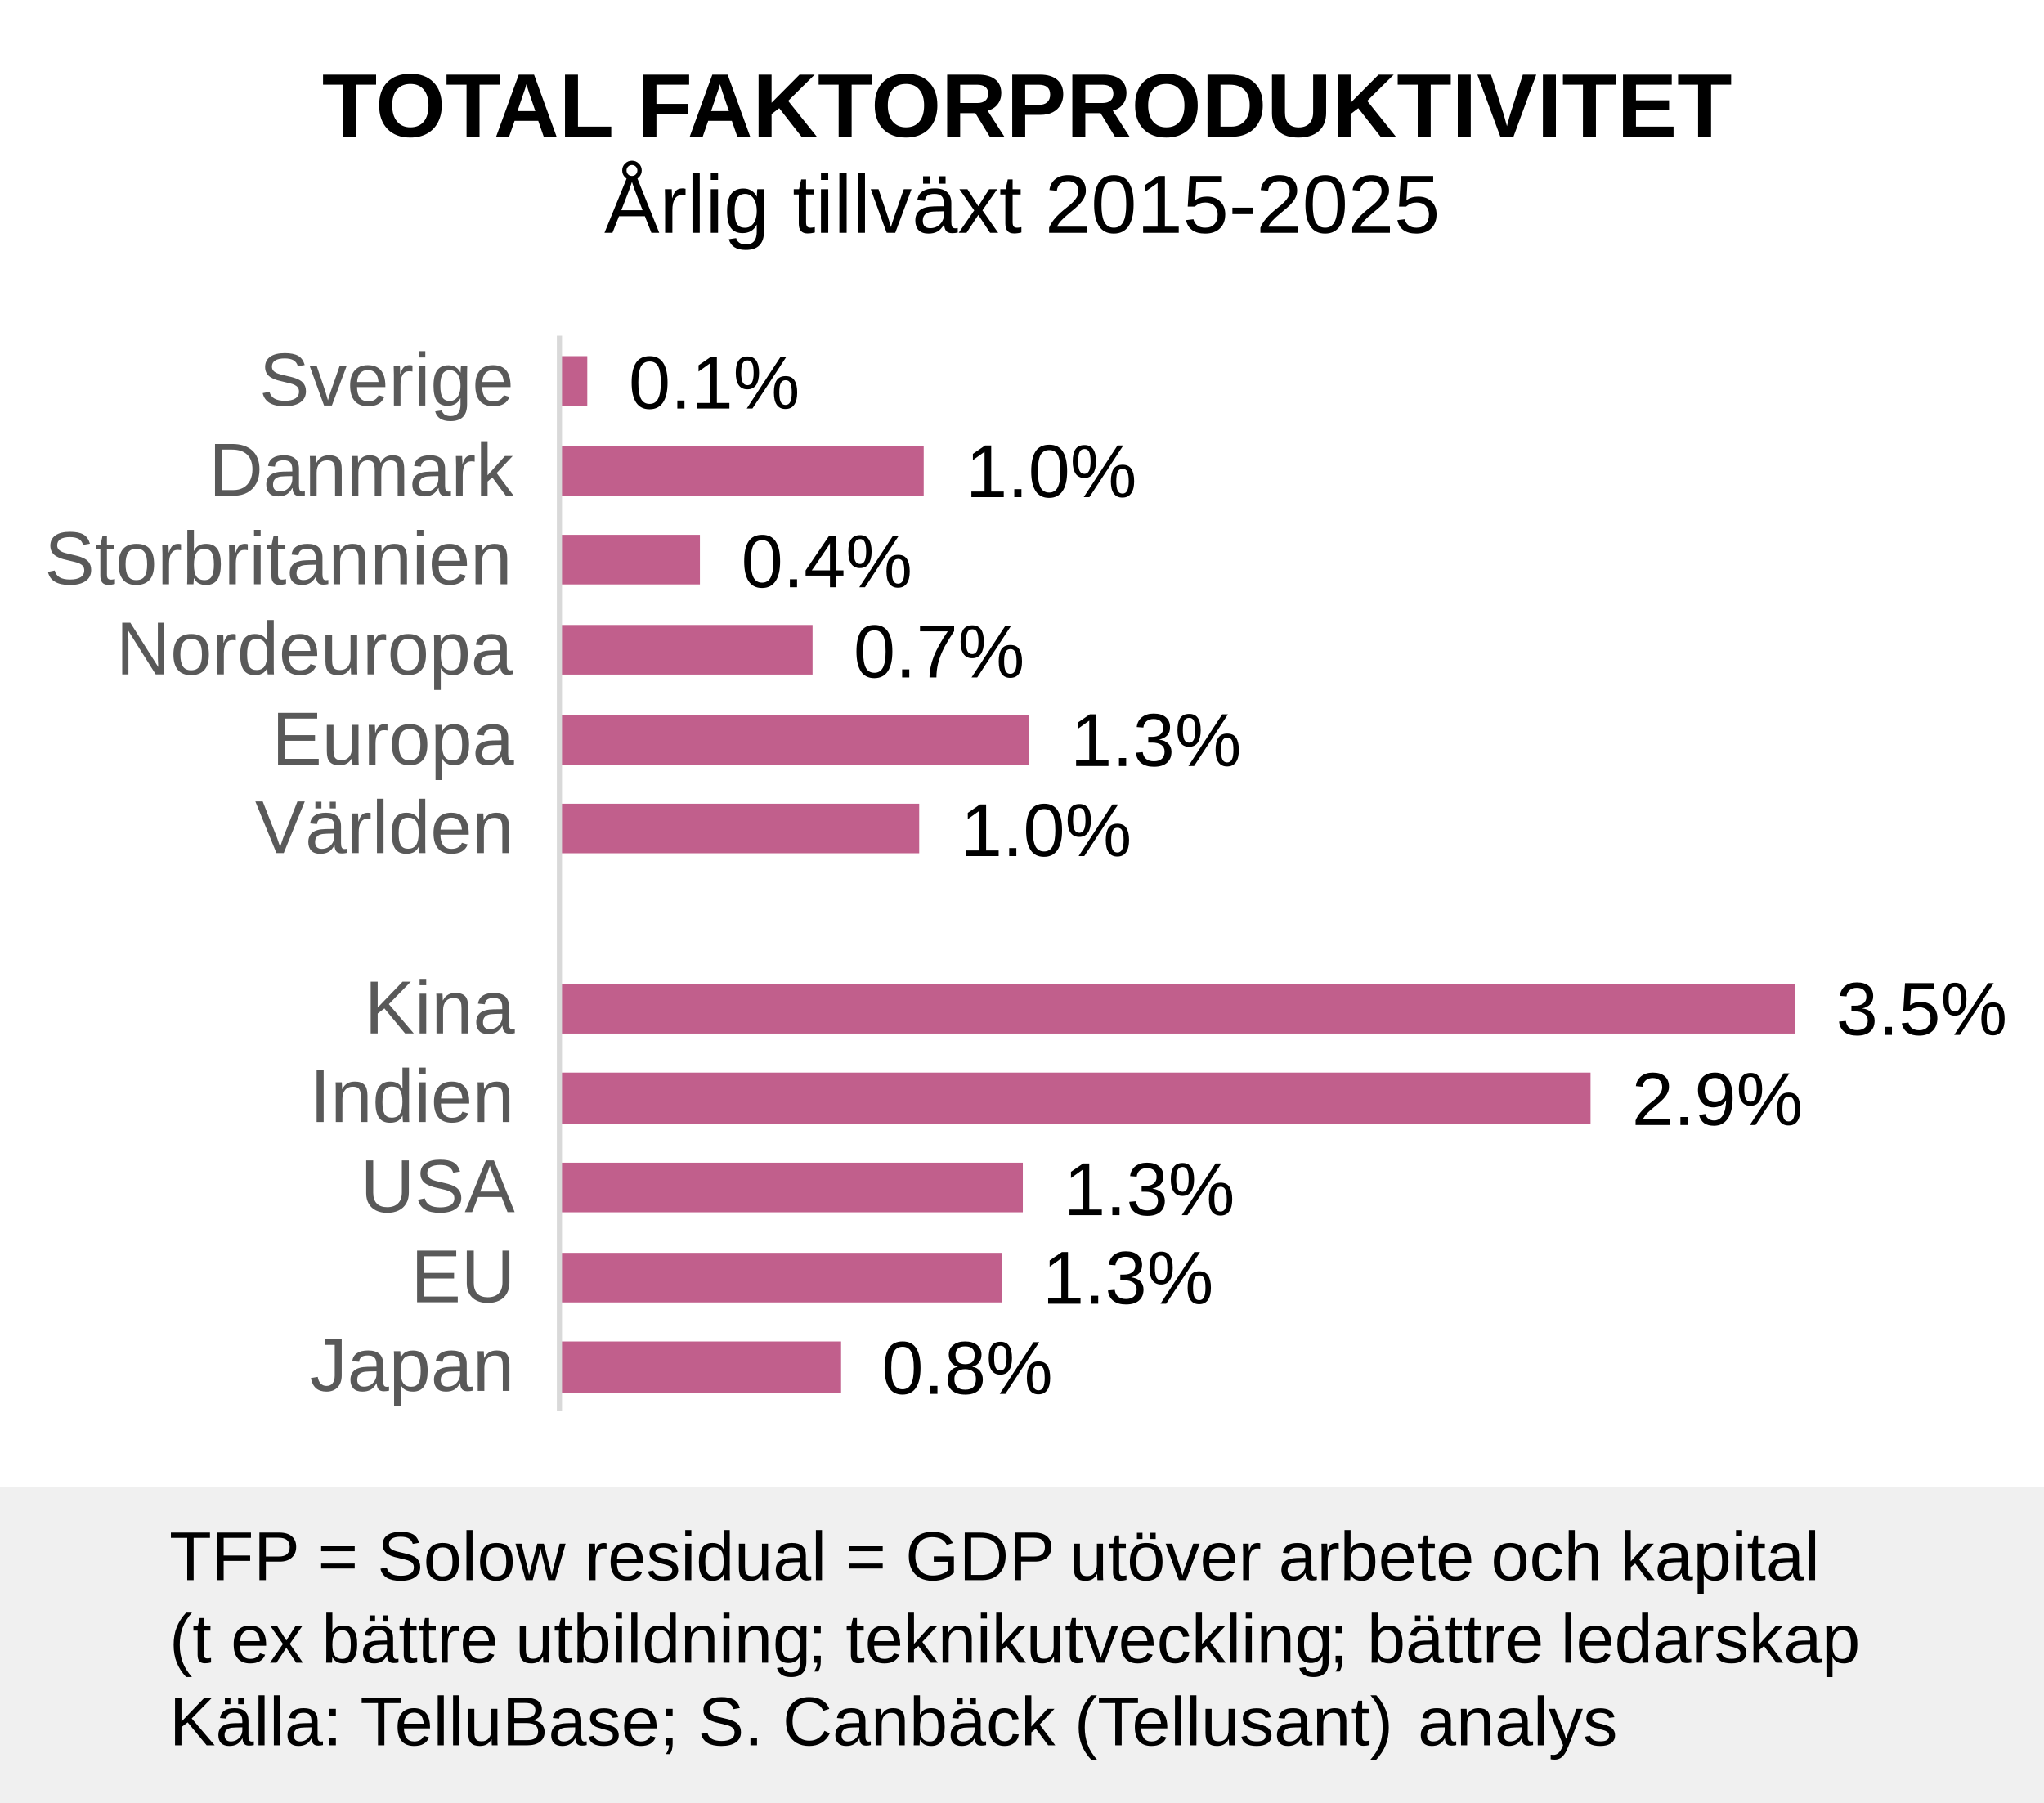
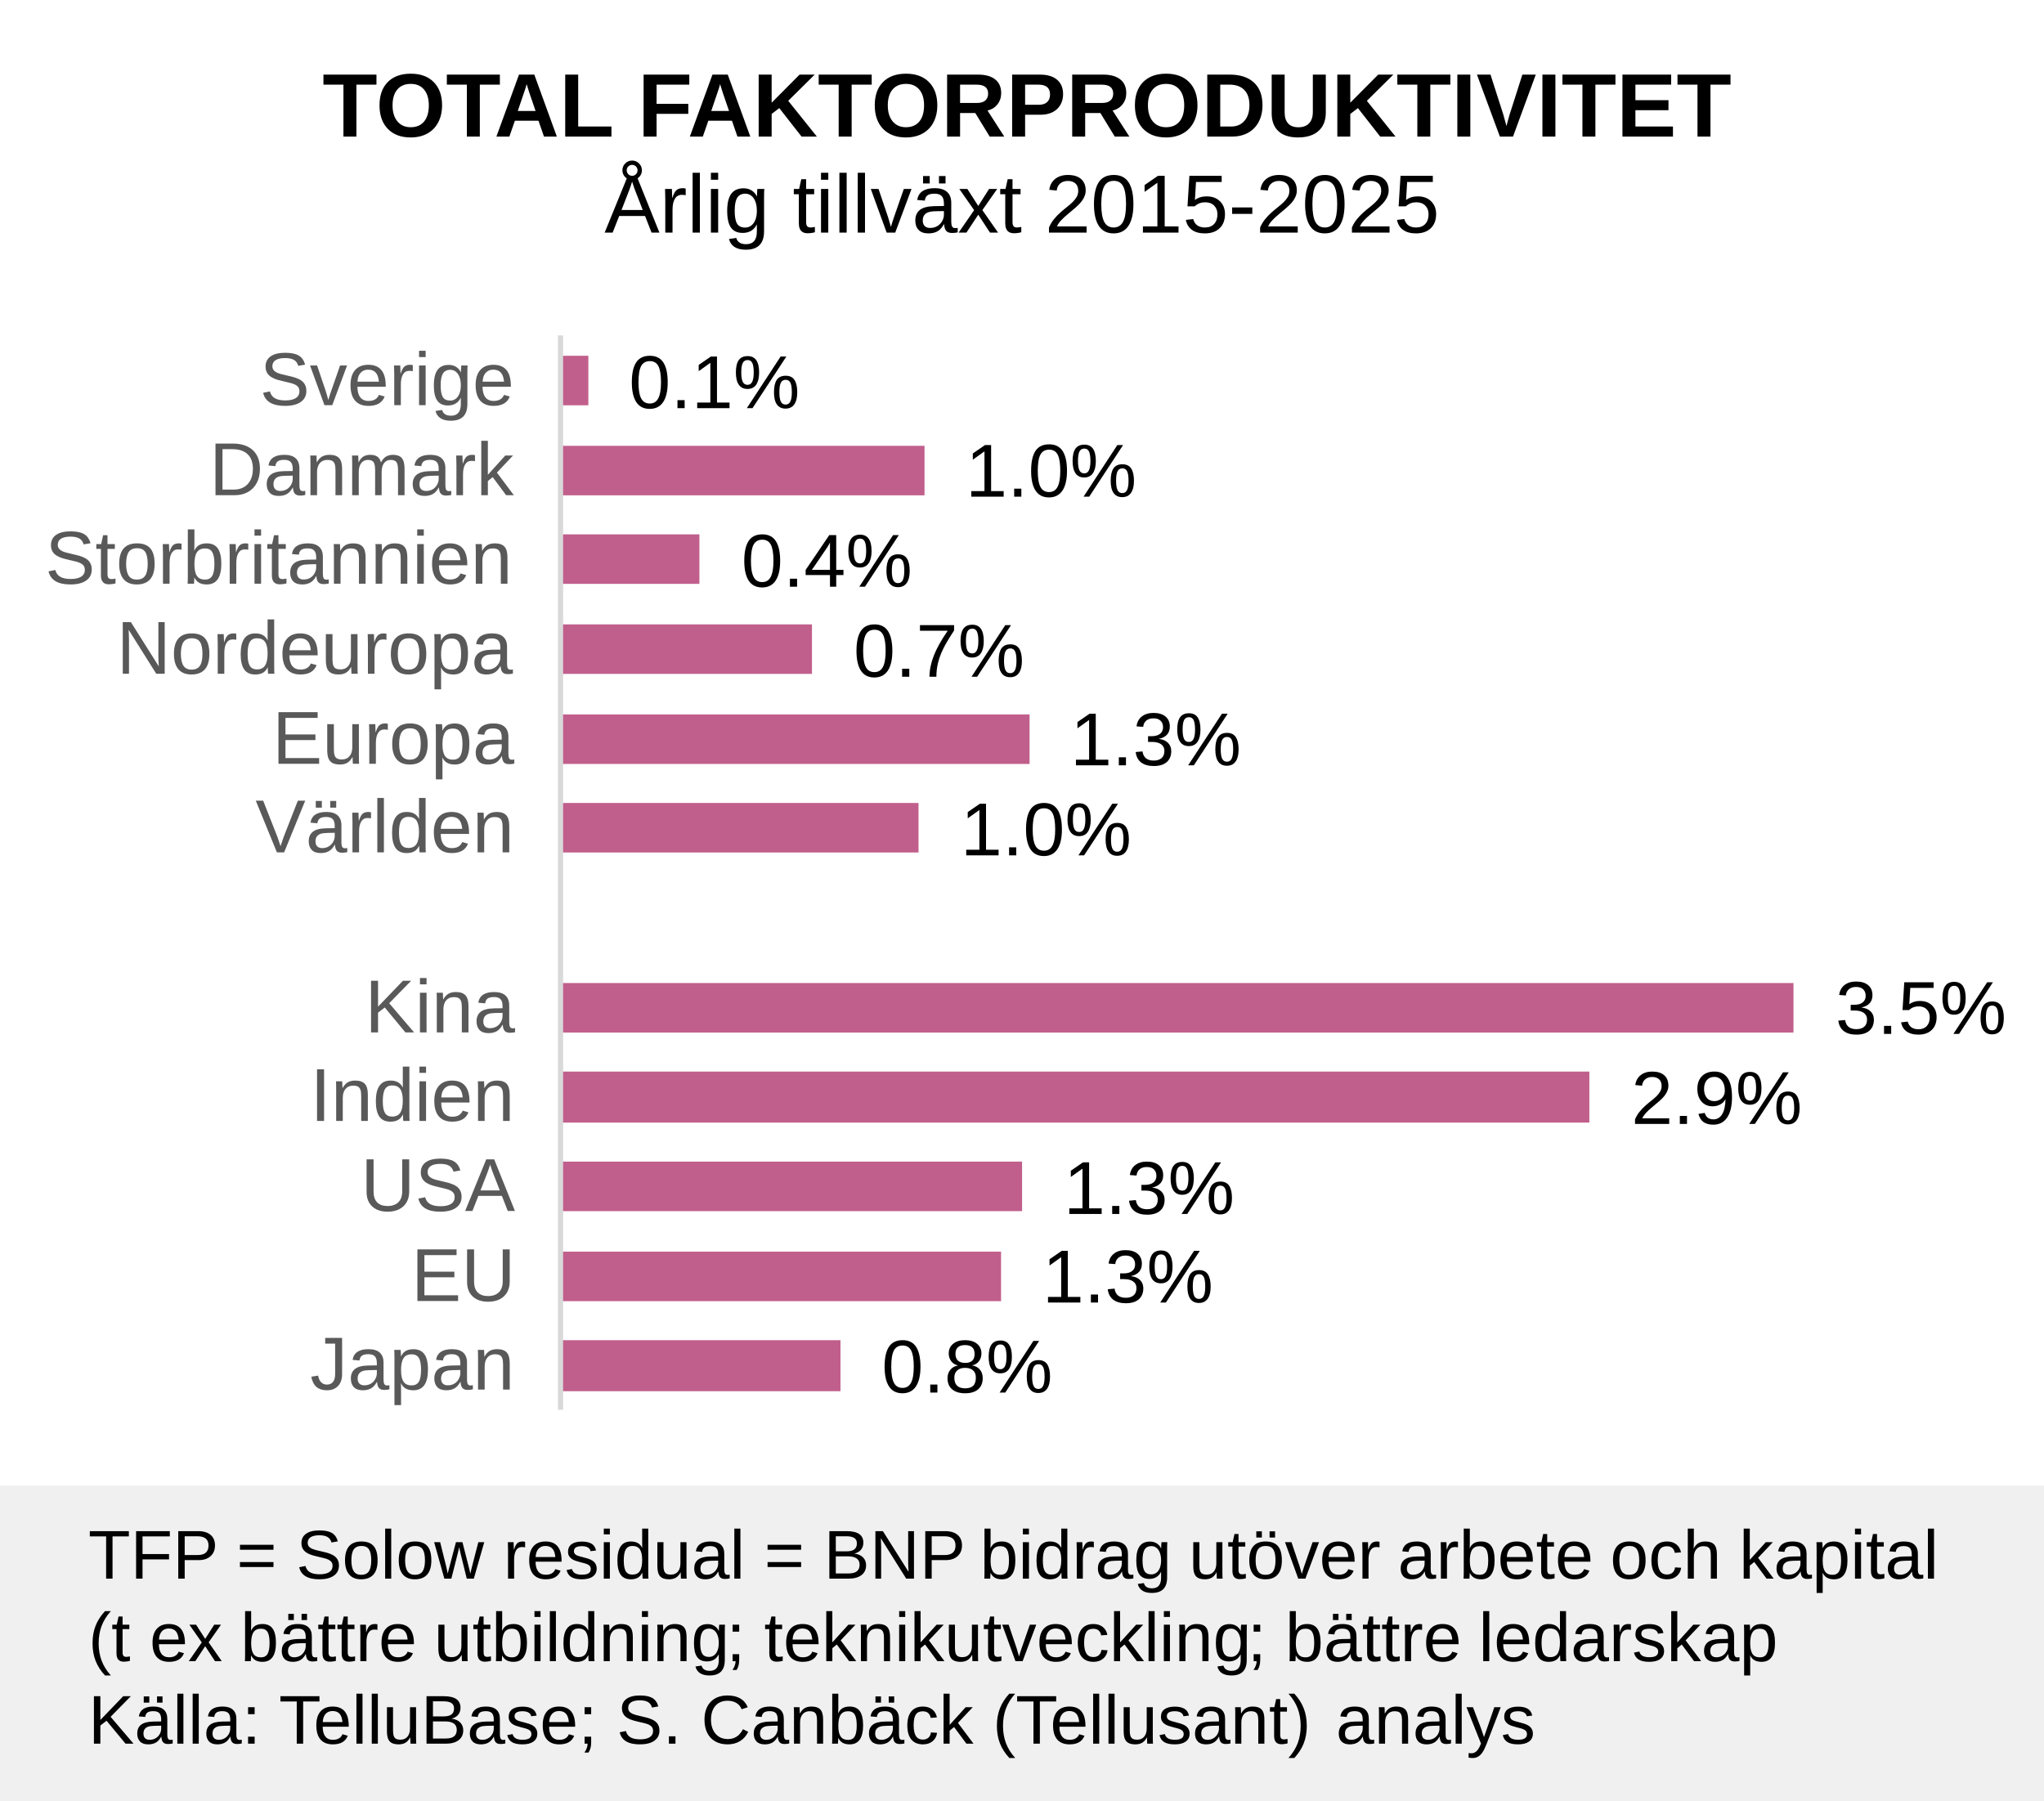
- <svg xmlns="http://www.w3.org/2000/svg" width="1361" height="1200" xml:space="preserve" overflow="hidden">
+ <svg xmlns="http://www.w3.org/2000/svg" width="1362" height="1200" xml:space="preserve" overflow="hidden">
  <defs>
    <clipPath id="clip0">
-       <rect x="789" y="2427" width="1361" height="1200" />
+       <rect x="803" y="2427" width="1362" height="1200" />
    </clipPath>
  </defs>
-   <g clip-path="url(#clip0)" transform="translate(-789 -2427)">
-     <rect x="789" y="2427" width="1361" height="990" fill="#FFFFFF" />
+   <g clip-path="url(#clip0)" transform="translate(-803 -2427)">
+     <rect x="803" y="2427" width="1362" height="990" fill="#FFFFFF" />
    <g>
-       <path d="M1349.04 3354.11 1162 3354.11 1162 3320.11 1349.04 3320.11ZM1456.05 3294.11 1162 3294.11 1162 3261.11 1456.05 3261.11ZM1470.05 3234.11 1162 3234.11 1162 3201.1 1470.05 3201.1ZM1848.06 3175.1 1162 3175.1 1162 3141.1 1848.06 3141.1ZM1984.07 3115.1 1162 3115.1 1162 3082.1 1984.07 3082.1ZM1401.05 2995.1 1162 2995.1 1162 2962.1 1401.05 2962.1ZM1474.05 2936.1 1162 2936.1 1162 2903.1 1474.05 2903.1ZM1330.04 2876.09 1162 2876.09 1162 2843.09 1330.04 2843.09ZM1255.04 2816.09 1162 2816.09 1162 2783.09 1255.04 2783.09ZM1404.05 2757.09 1162 2757.09 1162 2724.09 1404.05 2724.09ZM1180.04 2697.09 1162 2697.09 1162 2664.09 1180.04 2664.09Z" fill="#C15F8C" />
+       <path d="M1363.04 3354.11 1176 3354.11 1176 3320.11 1363.04 3320.11ZM1470.05 3294.11 1176 3294.11 1176 3261.11 1470.05 3261.11ZM1484.05 3234.11 1176 3234.11 1176 3201.1 1484.05 3201.1ZM1862.06 3175.1 1176 3175.1 1176 3141.1 1862.06 3141.1ZM1998.07 3115.1 1176 3115.1 1176 3082.1 1998.07 3082.1ZM1415.05 2995.1 1176 2995.1 1176 2962.1 1415.05 2962.1ZM1489.05 2936.1 1176 2936.1 1176 2903.1 1489.05 2903.1ZM1344.04 2876.09 1176 2876.09 1176 2843.09 1344.04 2843.09ZM1269.04 2816.09 1176 2816.09 1176 2783.09 1269.04 2783.09ZM1419.05 2757.09 1176 2757.09 1176 2724.09 1419.05 2724.09ZM1195.04 2697.09 1176 2697.09 1176 2664.09 1195.04 2664.09Z" fill="#C15F8C" />
    </g>
    <g>
-       <path d="M0 0 0 716" stroke="#D9D9D9" stroke-width="3.438" stroke-linejoin="round" stroke-miterlimit="10" fill="none" fill-rule="evenodd" transform="matrix(1 0 0 -1 1161.5 3366.5)" />
+       <path d="M0 0 0 716" stroke="#D9D9D9" stroke-width="3.438" stroke-linejoin="round" stroke-miterlimit="10" fill="none" fill-rule="evenodd" transform="matrix(1 0 0 -1 1176.5 3366.5)" />
    </g>
    <g>
-       <text font-family="Arial,Arial_MSFontService,sans-serif" font-weight="400" font-size="50" transform="matrix(1 0 0 1 1376.06 3355)">0.8%</text>
+       <text font-family="Arial,Arial_MSFontService,sans-serif" font-weight="400" font-size="50" transform="matrix(1 0 0 1 1390.49 3355)">0.8%</text>
    </g>
    <g>
-       <text font-family="Arial,Arial_MSFontService,sans-serif" font-weight="400" font-size="50" transform="matrix(1 0 0 1 1483.1 3295)">1.3%</text>
+       <text font-family="Arial,Arial_MSFontService,sans-serif" font-weight="400" font-size="50" transform="matrix(1 0 0 1 1497.53 3295)">1.3%</text>
    </g>
    <g>
-       <text font-family="Arial,Arial_MSFontService,sans-serif" font-weight="400" font-size="50" transform="matrix(1 0 0 1 1497.29 3236)">1.3%</text>
+       <text font-family="Arial,Arial_MSFontService,sans-serif" font-weight="400" font-size="50" transform="matrix(1 0 0 1 1511.72 3236)">1.3%</text>
    </g>
    <g>
-       <text font-family="Arial,Arial_MSFontService,sans-serif" font-weight="400" font-size="50" transform="matrix(1 0 0 1 1875.54 3176)">2.9%</text>
+       <text font-family="Arial,Arial_MSFontService,sans-serif" font-weight="400" font-size="50" transform="matrix(1 0 0 1 1889.97 3176)">2.9%</text>
    </g>
    <g>
-       <text font-family="Arial,Arial_MSFontService,sans-serif" font-weight="400" font-size="50" transform="matrix(1 0 0 1 2011.61 3116)">3.5%</text>
+       <text font-family="Arial,Arial_MSFontService,sans-serif" font-weight="400" font-size="50" transform="matrix(1 0 0 1 2026.04 3116)">3.5%</text>
    </g>
    <g>
-       <text font-family="Arial,Arial_MSFontService,sans-serif" font-weight="400" font-size="50" transform="matrix(1 0 0 1 1428.6 2997)">1.0%</text>
+       <text font-family="Arial,Arial_MSFontService,sans-serif" font-weight="400" font-size="50" transform="matrix(1 0 0 1 1443.03 2997)">1.0%</text>
    </g>
    <g>
-       <text font-family="Arial,Arial_MSFontService,sans-serif" font-weight="400" font-size="50" transform="matrix(1 0 0 1 1501.71 2937)">1.3%</text>
+       <text font-family="Arial,Arial_MSFontService,sans-serif" font-weight="400" font-size="50" transform="matrix(1 0 0 1 1516.14 2937)">1.3%</text>
    </g>
    <g>
-       <text font-family="Arial,Arial_MSFontService,sans-serif" font-weight="400" font-size="50" transform="matrix(1 0 0 1 1357.32 2878)">0.7%</text>
+       <text font-family="Arial,Arial_MSFontService,sans-serif" font-weight="400" font-size="50" transform="matrix(1 0 0 1 1371.75 2878)">0.7%</text>
    </g>
    <g>
-       <text font-family="Arial,Arial_MSFontService,sans-serif" font-weight="400" font-size="50" transform="matrix(1 0 0 1 1282.57 2818)">0.4%</text>
+       <text font-family="Arial,Arial_MSFontService,sans-serif" font-weight="400" font-size="50" transform="matrix(1 0 0 1 1296.99 2818)">0.4%</text>
    </g>
    <g>
-       <text font-family="Arial,Arial_MSFontService,sans-serif" font-weight="400" font-size="50" transform="matrix(1 0 0 1 1431.99 2758)">1.0%</text>
+       <text font-family="Arial,Arial_MSFontService,sans-serif" font-weight="400" font-size="50" transform="matrix(1 0 0 1 1446.42 2758)">1.0%</text>
    </g>
    <g>
-       <text font-family="Arial,Arial_MSFontService,sans-serif" font-weight="400" font-size="50" transform="matrix(1 0 0 1 1207.63 2699)">0.1%</text>
+       <text font-family="Arial,Arial_MSFontService,sans-serif" font-weight="400" font-size="50" transform="matrix(1 0 0 1 1222.06 2699)">0.1%</text>
    </g>
    <g>
-       <text fill="#595959" font-family="Arial,Arial_MSFontService,sans-serif" font-weight="400" font-size="50" transform="matrix(1 0 0 1 995.226 3353)">Japan</text>
+       <text fill="#595959" font-family="Arial,Arial_MSFontService,sans-serif" font-weight="400" font-size="50" transform="matrix(1 0 0 1 1009.66 3353)">Japan</text>
    </g>
    <g>
-       <text fill="#595959" font-family="Arial,Arial_MSFontService,sans-serif" font-weight="400" font-size="50" transform="matrix(1 0 0 1 1062.6 3294)">EU</text>
+       <text fill="#595959" font-family="Arial,Arial_MSFontService,sans-serif" font-weight="400" font-size="50" transform="matrix(1 0 0 1 1077.03 3294)">EU</text>
    </g>
    <g>
-       <text fill="#595959" font-family="Arial,Arial_MSFontService,sans-serif" font-weight="400" font-size="50" transform="matrix(1 0 0 1 1028.98 3234)">USA</text>
+       <text fill="#595959" font-family="Arial,Arial_MSFontService,sans-serif" font-weight="400" font-size="50" transform="matrix(1 0 0 1 1043.41 3234)">USA</text>
    </g>
    <g>
-       <text fill="#595959" font-family="Arial,Arial_MSFontService,sans-serif" font-weight="400" font-size="50" transform="matrix(1 0 0 1 995.225 3174)">Indien</text>
+       <text fill="#595959" font-family="Arial,Arial_MSFontService,sans-serif" font-weight="400" font-size="50" transform="matrix(1 0 0 1 1009.65 3174)">Indien</text>
    </g>
    <g>
-       <text fill="#595959" font-family="Arial,Arial_MSFontService,sans-serif" font-weight="400" font-size="50" transform="matrix(1 0 0 1 1031.71 3115)">Kina</text>
+       <text fill="#595959" font-family="Arial,Arial_MSFontService,sans-serif" font-weight="400" font-size="50" transform="matrix(1 0 0 1 1046.14 3115)">Kina</text>
    </g>
    <g>
-       <text fill="#595959" font-family="Arial,Arial_MSFontService,sans-serif" font-weight="400" font-size="50" transform="matrix(1 0 0 1 958.811 2995)">Världen</text>
+       <text fill="#595959" font-family="Arial,Arial_MSFontService,sans-serif" font-weight="400" font-size="50" transform="matrix(1 0 0 1 973.24 2995)">Världen</text>
    </g>
    <g>
-       <text fill="#595959" font-family="Arial,Arial_MSFontService,sans-serif" font-weight="400" font-size="50" transform="matrix(1 0 0 1 970.017 2936)">Europa</text>
+       <text fill="#595959" font-family="Arial,Arial_MSFontService,sans-serif" font-weight="400" font-size="50" transform="matrix(1 0 0 1 984.447 2936)">Europa</text>
    </g>
    <g>
-       <text fill="#595959" font-family="Arial,Arial_MSFontService,sans-serif" font-weight="400" font-size="50" transform="matrix(1 0 0 1 866.273 2876)">Nordeuropa</text>
+       <text fill="#595959" font-family="Arial,Arial_MSFontService,sans-serif" font-weight="400" font-size="50" transform="matrix(1 0 0 1 880.703 2876)">Nordeuropa</text>
    </g>
    <g>
-       <text fill="#595959" font-family="Arial,Arial_MSFontService,sans-serif" font-weight="400" font-size="50" transform="matrix(1 0 0 1 818.651 2816)">Storbritannien</text>
+       <text fill="#595959" font-family="Arial,Arial_MSFontService,sans-serif" font-weight="400" font-size="50" transform="matrix(1 0 0 1 833.081 2816)">Storbritannien</text>
    </g>
    <g>
-       <text fill="#595959" font-family="Arial,Arial_MSFontService,sans-serif" font-weight="400" font-size="50" transform="matrix(1 0 0 1 928.056 2757)">Danmark</text>
+       <text fill="#595959" font-family="Arial,Arial_MSFontService,sans-serif" font-weight="400" font-size="50" transform="matrix(1 0 0 1 942.486 2757)">Danmark</text>
    </g>
    <g>
-       <text fill="#595959" font-family="Arial,Arial_MSFontService,sans-serif" font-weight="400" font-size="50" transform="matrix(1 0 0 1 961.652 2697)">Sverige</text>
+       <text fill="#595959" font-family="Arial,Arial_MSFontService,sans-serif" font-weight="400" font-size="50" transform="matrix(1 0 0 1 976.082 2697)">Sverige</text>
    </g>
    <g>
-       <text font-family="Arial,Arial_MSFontService,sans-serif" font-weight="700" font-size="60" transform="matrix(1 0 0 1 1003.42 2518)">TOTAL FAKTORPRODUKTIVITET</text>
+       <text font-family="Arial,Arial_MSFontService,sans-serif" font-weight="700" font-size="60" transform="matrix(1 0 0 1 1017.85 2518)">TOTAL FAKTORPRODUKTIVITET</text>
    </g>
    <g>
-       <text font-family="Arial,Arial_MSFontService,sans-serif" font-weight="400" font-size="55" transform="matrix(1 0 0 1 1191.38 2582)">Årlig</text>
+       <text font-family="Arial,Arial_MSFontService,sans-serif" font-weight="400" font-size="55" transform="matrix(1 0 0 1 1205.81 2582)">Årlig</text>
    </g>
    <g>
-       <text font-family="Arial,Arial_MSFontService,sans-serif" font-weight="400" font-size="55" transform="matrix(1 0 0 1 1316.69 2582)">tillväxt</text>
+       <text font-family="Arial,Arial_MSFontService,sans-serif" font-weight="400" font-size="55" transform="matrix(1 0 0 1 1331.12 2582)">tillväxt</text>
    </g>
    <g>
-       <text font-family="Arial,Arial_MSFontService,sans-serif" font-weight="400" font-size="55" transform="matrix(1 0 0 1 1484.78 2582)">2015</text>
+       <text font-family="Arial,Arial_MSFontService,sans-serif" font-weight="400" font-size="55" transform="matrix(1 0 0 1 1499.21 2582)">2015</text>
    </g>
    <g>
-       <text font-family="Arial,Arial_MSFontService,sans-serif" font-weight="400" font-size="55" transform="matrix(1 0 0 1 1607.16 2582)">-</text>
+       <text font-family="Arial,Arial_MSFontService,sans-serif" font-weight="400" font-size="55" transform="matrix(1 0 0 1 1621.59 2582)">-</text>
    </g>
    <g>
-       <text font-family="Arial,Arial_MSFontService,sans-serif" font-weight="400" font-size="55" transform="matrix(1 0 0 1 1625.47 2582)">2025</text>
+       <text font-family="Arial,Arial_MSFontService,sans-serif" font-weight="400" font-size="55" transform="matrix(1 0 0 1 1639.9 2582)">2025</text>
    </g>
-     <text font-family="Arial,Arial_MSFontService,sans-serif" font-weight="400" font-size="46" transform="matrix(1 0 0 1 901.76 3479)">TFP = Solow residual = GDP </text>
-     <text font-family="Arial,Arial_MSFontService,sans-serif" font-weight="400" font-size="46" transform="matrix(1 0 0 1 1501.03 3479)">utöver</text>
-     <text font-family="Arial,Arial_MSFontService,sans-serif" font-weight="400" font-size="46" transform="matrix(1 0 0 1 1640.25 3479)">arbete</text>
-     <text font-family="Arial,Arial_MSFontService,sans-serif" font-weight="400" font-size="46" transform="matrix(1 0 0 1 1781.76 3479)">och </text>
-     <text font-family="Arial,Arial_MSFontService,sans-serif" font-weight="400" font-size="46" transform="matrix(1 0 0 1 1867.7 3479)">kapital</text>
-     <text font-family="Arial,Arial_MSFontService,sans-serif" font-weight="400" font-size="46" transform="matrix(1 0 0 1 901.76 3534)">(t ex </text>
-     <text font-family="Arial,Arial_MSFontService,sans-serif" font-weight="400" font-size="46" transform="matrix(1 0 0 1 1003.17 3534)">bättre</text>
-     <text font-family="Arial,Arial_MSFontService,sans-serif" font-weight="400" font-size="46" transform="matrix(1 0 0 1 1132.07 3534)">utbildning</text>
-     <text font-family="Arial,Arial_MSFontService,sans-serif" font-weight="400" font-size="46" transform="matrix(1 0 0 1 1326.86 3534)">;</text>
-     <text font-family="Arial,Arial_MSFontService,sans-serif" font-weight="400" font-size="46" transform="matrix(1 0 0 1 1352.07 3534)">teknikutveckling</text>
-     <text font-family="Arial,Arial_MSFontService,sans-serif" font-weight="400" font-size="46" transform="matrix(1 0 0 1 1674.05 3534)">; </text>
-     <text font-family="Arial,Arial_MSFontService,sans-serif" font-weight="400" font-size="46" transform="matrix(1 0 0 1 1699.26 3534)">bättre</text>
-     <text font-family="Arial,Arial_MSFontService,sans-serif" font-weight="400" font-size="46" transform="matrix(1 0 0 1 1828.17 3534)">ledarskap</text>
-     <text font-family="Arial,Arial_MSFontService,sans-serif" font-weight="400" font-size="46" transform="matrix(1 0 0 1 901.76 3589)">Källa: TelluBase; S. Canbäck (Tellusant) </text>
-     <text font-family="Arial,Arial_MSFontService,sans-serif" font-weight="400" font-size="46" transform="matrix(1 0 0 1 1733.06 3589)">analys</text>
+     <text font-family="Arial,Arial_MSFontService,sans-serif" font-weight="400" font-size="46" transform="matrix(1 0 0 1 861.81 3479)">TFP = Solow residual = BNP </text>
+     <text font-family="Arial,Arial_MSFontService,sans-serif" font-weight="400" font-size="46" transform="matrix(1 0 0 1 1455.92 3479)">bidrag</text>
+     <text font-family="Arial,Arial_MSFontService,sans-serif" font-weight="400" font-size="46" transform="matrix(1 0 0 1 1595.14 3479)">utöver</text>
+     <text font-family="Arial,Arial_MSFontService,sans-serif" font-weight="400" font-size="46" transform="matrix(1 0 0 1 1734.36 3479)">arbete</text>
+     <text font-family="Arial,Arial_MSFontService,sans-serif" font-weight="400" font-size="46" transform="matrix(1 0 0 1 1875.87 3479)">och </text>
+     <text font-family="Arial,Arial_MSFontService,sans-serif" font-weight="400" font-size="46" transform="matrix(1 0 0 1 1961.81 3479)">kapital</text>
+     <text font-family="Arial,Arial_MSFontService,sans-serif" font-weight="400" font-size="46" transform="matrix(1 0 0 1 861.81 3534)">(t ex </text>
+     <text font-family="Arial,Arial_MSFontService,sans-serif" font-weight="400" font-size="46" transform="matrix(1 0 0 1 963.216 3534)">bättre</text>
+     <text font-family="Arial,Arial_MSFontService,sans-serif" font-weight="400" font-size="46" transform="matrix(1 0 0 1 1092.12 3534)">utbildning</text>
+     <text font-family="Arial,Arial_MSFontService,sans-serif" font-weight="400" font-size="46" transform="matrix(1 0 0 1 1286.91 3534)">; </text>
+     <text font-family="Arial,Arial_MSFontService,sans-serif" font-weight="400" font-size="46" transform="matrix(1 0 0 1 1312.12 3534)">teknikutveckling</text>
+     <text font-family="Arial,Arial_MSFontService,sans-serif" font-weight="400" font-size="46" transform="matrix(1 0 0 1 1634.1 3534)">; </text>
+     <text font-family="Arial,Arial_MSFontService,sans-serif" font-weight="400" font-size="46" transform="matrix(1 0 0 1 1659.31 3534)">bättre</text>
+     <text font-family="Arial,Arial_MSFontService,sans-serif" font-weight="400" font-size="46" transform="matrix(1 0 0 1 1788.22 3534)">ledarskap</text>
+     <text font-family="Arial,Arial_MSFontService,sans-serif" font-weight="400" font-size="46" transform="matrix(1 0 0 1 861.81 3589)">Källa: TelluBase; S. Canbäck (Tellusant) </text>
+     <text font-family="Arial,Arial_MSFontService,sans-serif" font-weight="400" font-size="46" transform="matrix(1 0 0 1 1693.11 3589)">analys</text>
  </g>
</svg>
